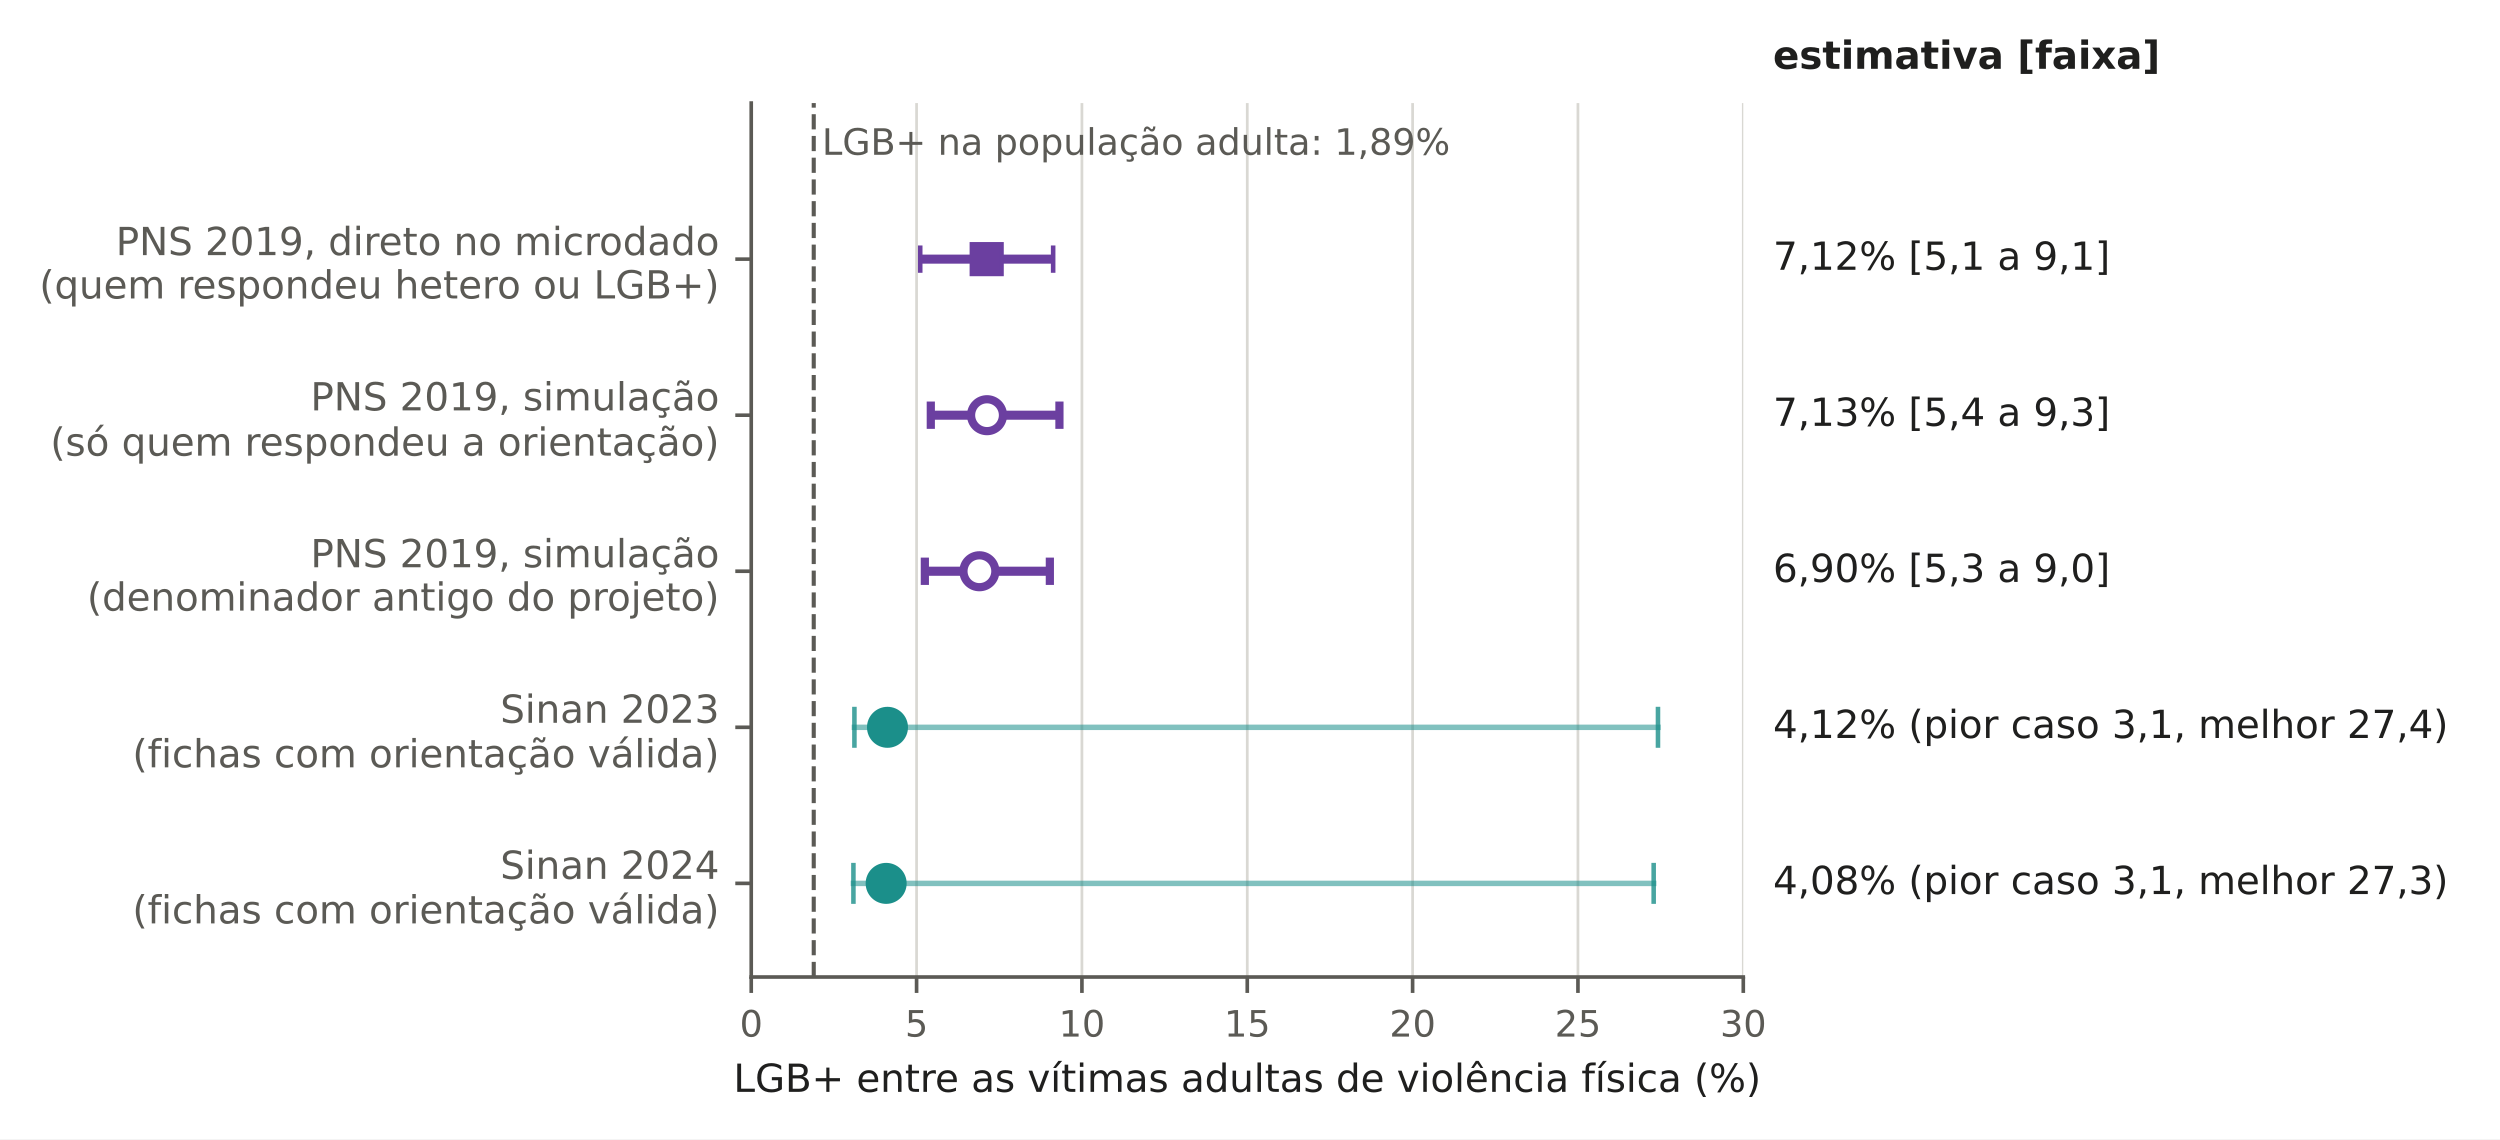
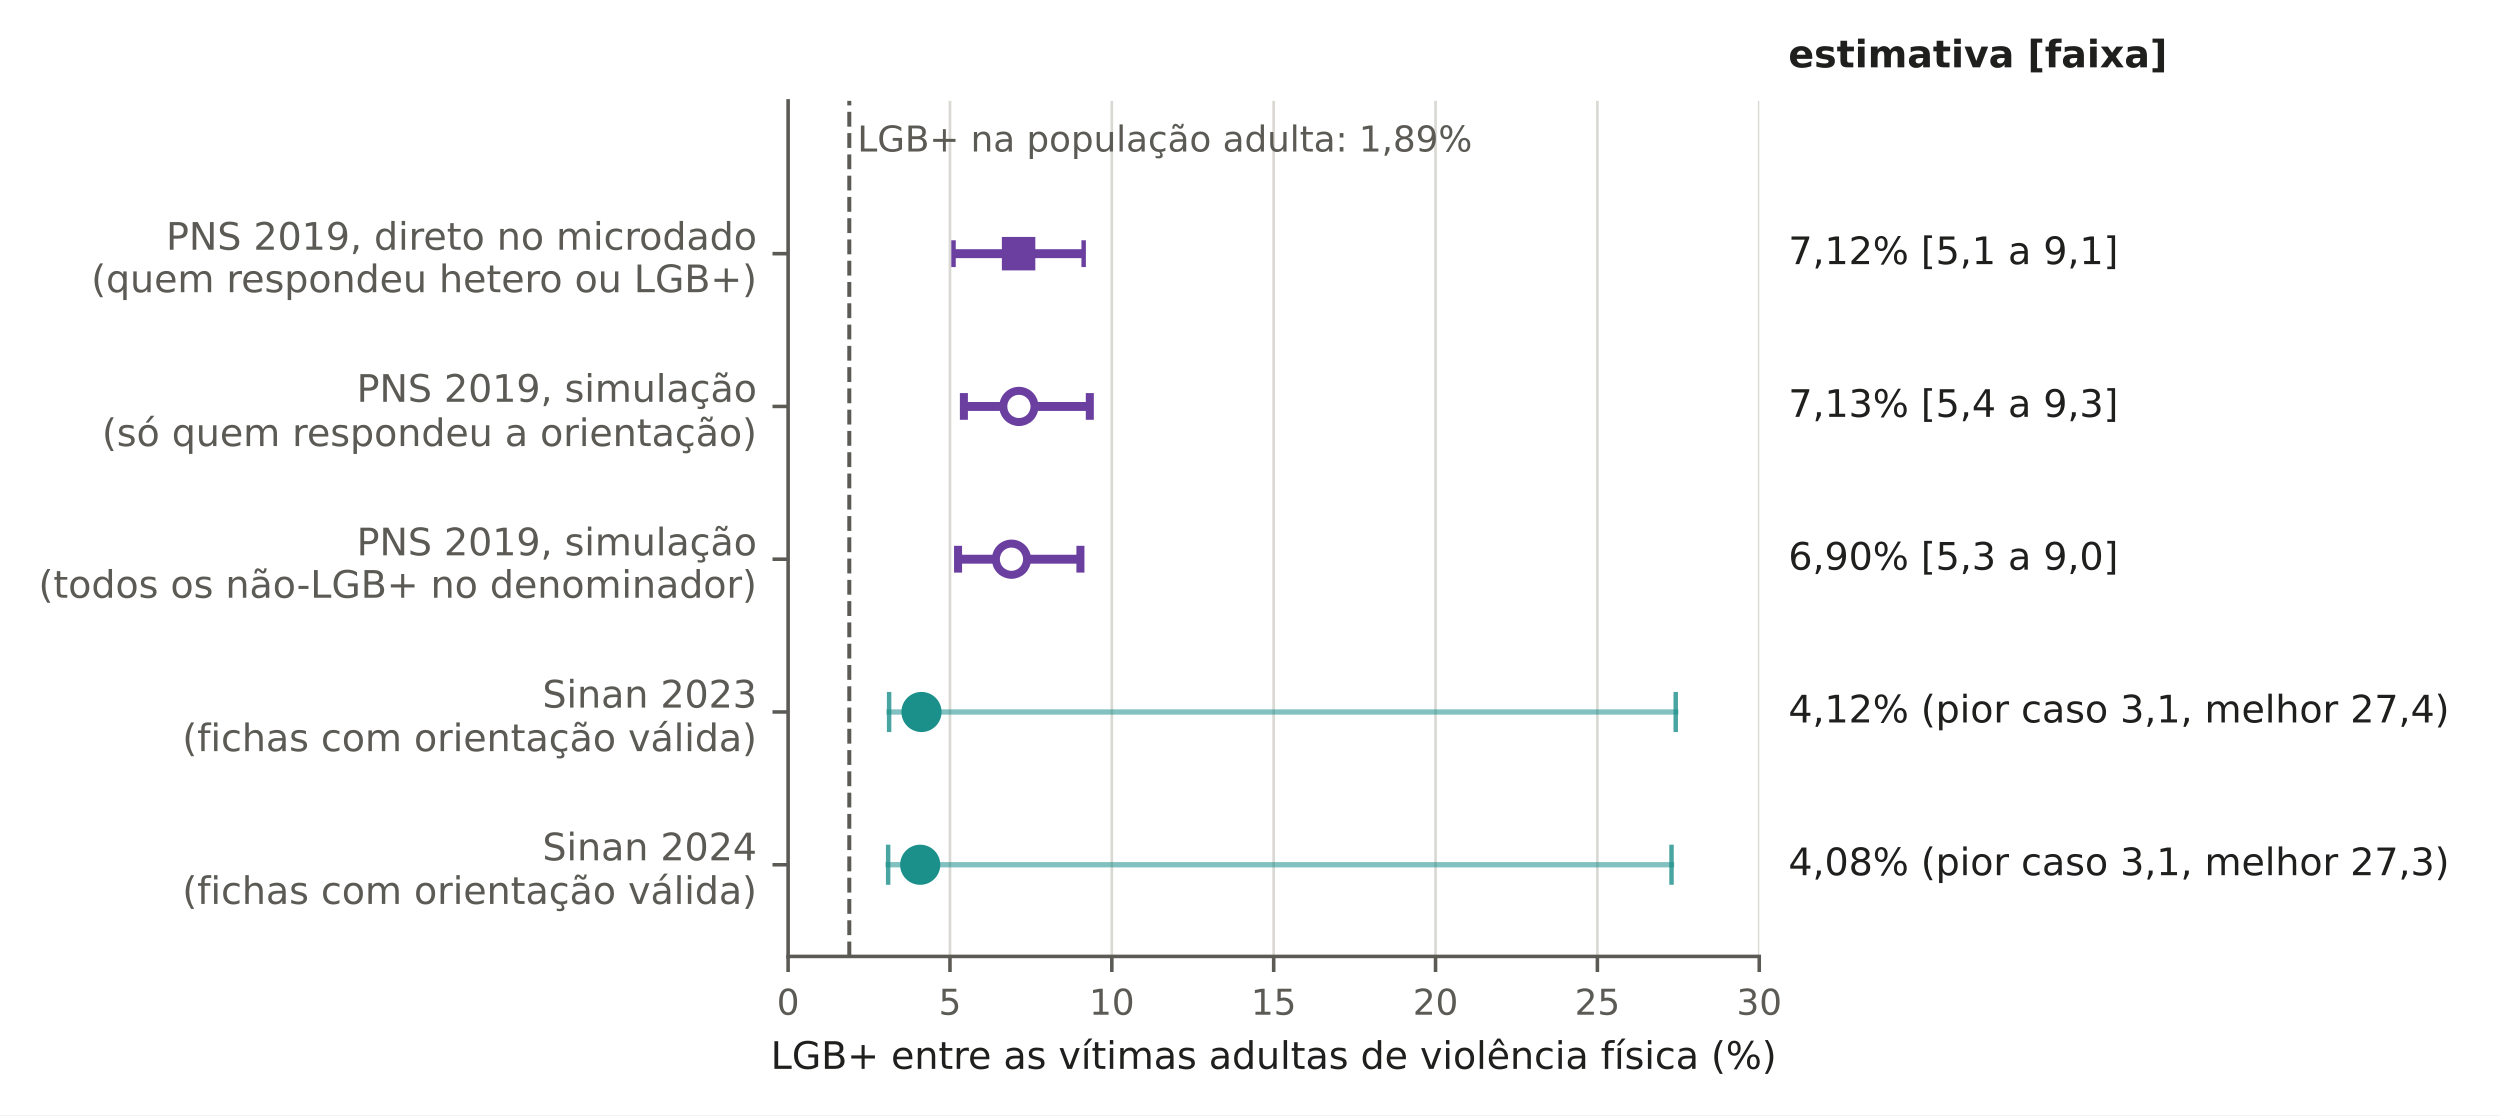
- <svg xmlns="http://www.w3.org/2000/svg" xmlns:xlink="http://www.w3.org/1999/xlink" width="548.683pt" height="250.038pt" viewBox="0 0 548.683 250.038" version="1.1">
+ <svg xmlns="http://www.w3.org/2000/svg" xmlns:xlink="http://www.w3.org/1999/xlink" width="560.5pt" height="250.038pt" viewBox="0 0 560.5 250.038" version="1.1">
  <defs>
    <style type="text/css">*{stroke-linejoin: round; stroke-linecap: butt}</style>
  </defs>
  <g id="figure_1">
    <g id="patch_1">
-       <path d="M 0 250.038  L 548.683 250.038  L 548.683 0  L 0 0  z " style="fill: #ffffff" />
+       <path d="M 0 250.038  L 560.5 250.038  L 560.5 0  L 0 0  z " style="fill: #ffffff" />
    </g>
    <g id="axes_1">
      <g id="patch_2">
-         <path d="M 164.877 214.429  L 382.605 214.429  L 382.605 22.621  L 164.877 22.621  z " style="fill: #ffffff" />
+         <path d="M 176.695 214.429  L 394.423 214.429  L 394.423 22.621  L 176.695 22.621  z " style="fill: #ffffff" />
      </g>
      <g id="matplotlib.axis_1">
        <g id="xtick_1">
          <g id="line2d_1">
-             <path d="M 164.877 214.429  L 164.877 22.621  " clip-path="url(#p51d4b45124)" style="fill: none; stroke: #d9d8d3; stroke-width: 0.6; stroke-linecap: square" />
+             <path d="M 176.695 214.429  L 176.695 22.621  " clip-path="url(#p79ec4f34c5)" style="fill: none; stroke: #d9d8d3; stroke-width: 0.6; stroke-linecap: square" />
          </g>
          <g id="line2d_2">
            <defs>
              <path id="m3df62e9e97" d="M 0 0  L 0 3.5  " style="stroke: #5b5a55; stroke-width: 0.8" />
            </defs>
            <g>
-               <use xlink:href="#m3df62e9e97" x="164.877" y="214.429" style="fill: #5b5a55; stroke: #5b5a55; stroke-width: 0.8" />
+               <use xlink:href="#m3df62e9e97" x="176.695" y="214.429" style="fill: #5b5a55; stroke: #5b5a55; stroke-width: 0.8" />
            </g>
          </g>
          <g id="text_1">
-             <text style="font-size: 8px; font-family: 'DejaVu Sans'; text-anchor: middle; fill: #5b5a55" x="164.877" y="227.507" transform="rotate(-0 164.8774 227.5074)">0</text>
+             <text style="font-size: 8px; font-family: 'DejaVu Sans'; text-anchor: middle; fill: #5b5a55" x="176.695" y="227.507" transform="rotate(-0 176.6951 227.5074)">0</text>
          </g>
        </g>
        <g id="xtick_2">
          <g id="line2d_3">
-             <path d="M 201.165 214.429  L 201.165 22.621  " clip-path="url(#p51d4b45124)" style="fill: none; stroke: #d9d8d3; stroke-width: 0.6; stroke-linecap: square" />
+             <path d="M 212.983 214.429  L 212.983 22.621  " clip-path="url(#p79ec4f34c5)" style="fill: none; stroke: #d9d8d3; stroke-width: 0.6; stroke-linecap: square" />
          </g>
          <g id="line2d_4">
            <g>
-               <use xlink:href="#m3df62e9e97" x="201.165" y="214.429" style="fill: #5b5a55; stroke: #5b5a55; stroke-width: 0.8" />
+               <use xlink:href="#m3df62e9e97" x="212.983" y="214.429" style="fill: #5b5a55; stroke: #5b5a55; stroke-width: 0.8" />
            </g>
          </g>
          <g id="text_2">
-             <text style="font-size: 8px; font-family: 'DejaVu Sans'; text-anchor: middle; fill: #5b5a55" x="201.165" y="227.507" transform="rotate(-0 201.1654 227.5074)">5</text>
+             <text style="font-size: 8px; font-family: 'DejaVu Sans'; text-anchor: middle; fill: #5b5a55" x="212.983" y="227.507" transform="rotate(-0 212.9831 227.5074)">5</text>
          </g>
        </g>
        <g id="xtick_3">
          <g id="line2d_5">
-             <path d="M 237.453 214.429  L 237.453 22.621  " clip-path="url(#p51d4b45124)" style="fill: none; stroke: #d9d8d3; stroke-width: 0.6; stroke-linecap: square" />
+             <path d="M 249.271 214.429  L 249.271 22.621  " clip-path="url(#p79ec4f34c5)" style="fill: none; stroke: #d9d8d3; stroke-width: 0.6; stroke-linecap: square" />
          </g>
          <g id="line2d_6">
            <g>
-               <use xlink:href="#m3df62e9e97" x="237.453" y="214.429" style="fill: #5b5a55; stroke: #5b5a55; stroke-width: 0.8" />
+               <use xlink:href="#m3df62e9e97" x="249.271" y="214.429" style="fill: #5b5a55; stroke: #5b5a55; stroke-width: 0.8" />
            </g>
          </g>
          <g id="text_3">
-             <text style="font-size: 8px; font-family: 'DejaVu Sans'; text-anchor: middle; fill: #5b5a55" x="237.453" y="227.507" transform="rotate(-0 237.4534 227.5074)">10</text>
+             <text style="font-size: 8px; font-family: 'DejaVu Sans'; text-anchor: middle; fill: #5b5a55" x="249.271" y="227.507" transform="rotate(-0 249.2711 227.5074)">10</text>
          </g>
        </g>
        <g id="xtick_4">
          <g id="line2d_7">
-             <path d="M 273.741 214.429  L 273.741 22.621  " clip-path="url(#p51d4b45124)" style="fill: none; stroke: #d9d8d3; stroke-width: 0.6; stroke-linecap: square" />
+             <path d="M 285.559 214.429  L 285.559 22.621  " clip-path="url(#p79ec4f34c5)" style="fill: none; stroke: #d9d8d3; stroke-width: 0.6; stroke-linecap: square" />
          </g>
          <g id="line2d_8">
            <g>
-               <use xlink:href="#m3df62e9e97" x="273.741" y="214.429" style="fill: #5b5a55; stroke: #5b5a55; stroke-width: 0.8" />
+               <use xlink:href="#m3df62e9e97" x="285.559" y="214.429" style="fill: #5b5a55; stroke: #5b5a55; stroke-width: 0.8" />
            </g>
          </g>
          <g id="text_4">
-             <text style="font-size: 8px; font-family: 'DejaVu Sans'; text-anchor: middle; fill: #5b5a55" x="273.741" y="227.507" transform="rotate(-0 273.7414 227.5074)">15</text>
+             <text style="font-size: 8px; font-family: 'DejaVu Sans'; text-anchor: middle; fill: #5b5a55" x="285.559" y="227.507" transform="rotate(-0 285.5591 227.5074)">15</text>
          </g>
        </g>
        <g id="xtick_5">
          <g id="line2d_9">
-             <path d="M 310.029 214.429  L 310.029 22.621  " clip-path="url(#p51d4b45124)" style="fill: none; stroke: #d9d8d3; stroke-width: 0.6; stroke-linecap: square" />
+             <path d="M 321.847 214.429  L 321.847 22.621  " clip-path="url(#p79ec4f34c5)" style="fill: none; stroke: #d9d8d3; stroke-width: 0.6; stroke-linecap: square" />
          </g>
          <g id="line2d_10">
            <g>
-               <use xlink:href="#m3df62e9e97" x="310.029" y="214.429" style="fill: #5b5a55; stroke: #5b5a55; stroke-width: 0.8" />
+               <use xlink:href="#m3df62e9e97" x="321.847" y="214.429" style="fill: #5b5a55; stroke: #5b5a55; stroke-width: 0.8" />
            </g>
          </g>
          <g id="text_5">
-             <text style="font-size: 8px; font-family: 'DejaVu Sans'; text-anchor: middle; fill: #5b5a55" x="310.029" y="227.507" transform="rotate(-0 310.0294 227.5074)">20</text>
+             <text style="font-size: 8px; font-family: 'DejaVu Sans'; text-anchor: middle; fill: #5b5a55" x="321.847" y="227.507" transform="rotate(-0 321.8471 227.5074)">20</text>
          </g>
        </g>
        <g id="xtick_6">
          <g id="line2d_11">
-             <path d="M 346.317 214.429  L 346.317 22.621  " clip-path="url(#p51d4b45124)" style="fill: none; stroke: #d9d8d3; stroke-width: 0.6; stroke-linecap: square" />
+             <path d="M 358.135 214.429  L 358.135 22.621  " clip-path="url(#p79ec4f34c5)" style="fill: none; stroke: #d9d8d3; stroke-width: 0.6; stroke-linecap: square" />
          </g>
          <g id="line2d_12">
            <g>
-               <use xlink:href="#m3df62e9e97" x="346.317" y="214.429" style="fill: #5b5a55; stroke: #5b5a55; stroke-width: 0.8" />
+               <use xlink:href="#m3df62e9e97" x="358.135" y="214.429" style="fill: #5b5a55; stroke: #5b5a55; stroke-width: 0.8" />
            </g>
          </g>
          <g id="text_6">
-             <text style="font-size: 8px; font-family: 'DejaVu Sans'; text-anchor: middle; fill: #5b5a55" x="346.317" y="227.507" transform="rotate(-0 346.3174 227.5074)">25</text>
+             <text style="font-size: 8px; font-family: 'DejaVu Sans'; text-anchor: middle; fill: #5b5a55" x="358.135" y="227.507" transform="rotate(-0 358.1351 227.5074)">25</text>
          </g>
        </g>
        <g id="xtick_7">
          <g id="line2d_13">
-             <path d="M 382.605 214.429  L 382.605 22.621  " clip-path="url(#p51d4b45124)" style="fill: none; stroke: #d9d8d3; stroke-width: 0.6; stroke-linecap: square" />
+             <path d="M 394.423 214.429  L 394.423 22.621  " clip-path="url(#p79ec4f34c5)" style="fill: none; stroke: #d9d8d3; stroke-width: 0.6; stroke-linecap: square" />
          </g>
          <g id="line2d_14">
            <g>
-               <use xlink:href="#m3df62e9e97" x="382.605" y="214.429" style="fill: #5b5a55; stroke: #5b5a55; stroke-width: 0.8" />
+               <use xlink:href="#m3df62e9e97" x="394.423" y="214.429" style="fill: #5b5a55; stroke: #5b5a55; stroke-width: 0.8" />
            </g>
          </g>
          <g id="text_7">
-             <text style="font-size: 8px; font-family: 'DejaVu Sans'; text-anchor: middle; fill: #5b5a55" x="382.605" y="227.507" transform="rotate(-0 382.6054 227.5074)">30</text>
+             <text style="font-size: 8px; font-family: 'DejaVu Sans'; text-anchor: middle; fill: #5b5a55" x="394.423" y="227.507" transform="rotate(-0 394.4231 227.5074)">30</text>
          </g>
        </g>
        <g id="text_8">
-           <text style="font-size: 8.5px; font-family: 'DejaVu Sans'; text-anchor: middle; fill: #1f1f1e" x="273.741" y="239.63" transform="rotate(-0 273.7414 239.6298)">LGB+ entre as vítimas adultas de violência física (%)</text>
+           <text style="font-size: 8.5px; font-family: 'DejaVu Sans'; text-anchor: middle; fill: #1f1f1e" x="285.559" y="239.63" transform="rotate(-0 285.5591 239.6298)">LGB+ entre as vítimas adultas de violência física (%)</text>
        </g>
      </g>
      <g id="matplotlib.axis_2">
        <g id="ytick_1">
          <g id="line2d_15">
            <defs>
              <path id="m8f0416909c" d="M 0 0  L -3.5 0  " style="stroke: #5b5a55; stroke-width: 0.8" />
            </defs>
            <g>
-               <use xlink:href="#m8f0416909c" x="164.877" y="56.872" style="fill: #5b5a55; stroke: #5b5a55; stroke-width: 0.8" />
+               <use xlink:href="#m8f0416909c" x="176.695" y="56.872" style="fill: #5b5a55; stroke: #5b5a55; stroke-width: 0.8" />
            </g>
          </g>
          <g id="text_9">
-             <text style="font-size: 8.5px; font-family: 'DejaVu Sans'; fill: #5b5a55" transform="translate(25.42484 55.98821)">PNS 2019, direto no microdado</text>
-             <text style="font-size: 8.5px; font-family: 'DejaVu Sans'; fill: #5b5a55" transform="translate(8.64 65.50635)">(quem respondeu hetero ou LGB+)</text>
+             <text style="font-size: 8.5px; font-family: 'DejaVu Sans'; fill: #5b5a55" transform="translate(37.2425 55.98821)">PNS 2019, direto no microdado</text>
+             <text style="font-size: 8.5px; font-family: 'DejaVu Sans'; fill: #5b5a55" transform="translate(20.45766 65.50635)">(quem respondeu hetero ou LGB+)</text>
          </g>
        </g>
        <g id="ytick_2">
          <g id="line2d_16">
            <g>
-               <use xlink:href="#m8f0416909c" x="164.877" y="91.124" style="fill: #5b5a55; stroke: #5b5a55; stroke-width: 0.8" />
+               <use xlink:href="#m8f0416909c" x="176.695" y="91.124" style="fill: #5b5a55; stroke: #5b5a55; stroke-width: 0.8" />
            </g>
          </g>
          <g id="text_10">
-             <text style="font-size: 8.5px; font-family: 'DejaVu Sans'; fill: #5b5a55" transform="translate(68.15063 90.07761)">PNS 2019, simulação</text>
-             <text style="font-size: 8.5px; font-family: 'DejaVu Sans'; fill: #5b5a55" transform="translate(11.05188 100.0037)">(só quem respondeu a orientação)</text>
+             <text style="font-size: 8.5px; font-family: 'DejaVu Sans'; fill: #5b5a55" transform="translate(79.96828 90.07761)">PNS 2019, simulação</text>
+             <text style="font-size: 8.5px; font-family: 'DejaVu Sans'; fill: #5b5a55" transform="translate(22.86953 100.0037)">(só quem respondeu a orientação)</text>
          </g>
        </g>
        <g id="ytick_3">
          <g id="line2d_17">
            <g>
-               <use xlink:href="#m8f0416909c" x="164.877" y="125.375" style="fill: #5b5a55; stroke: #5b5a55; stroke-width: 0.8" />
+               <use xlink:href="#m8f0416909c" x="176.695" y="125.375" style="fill: #5b5a55; stroke: #5b5a55; stroke-width: 0.8" />
            </g>
          </g>
          <g id="text_11">
-             <text style="font-size: 8.5px; font-family: 'DejaVu Sans'; fill: #5b5a55" transform="translate(68.15063 124.499)">PNS 2019, simulação</text>
-             <text style="font-size: 8.5px; font-family: 'DejaVu Sans'; fill: #5b5a55" transform="translate(19.08969 134.0172)">(denominador antigo do projeto)</text>
+             <text style="font-size: 8.5px; font-family: 'DejaVu Sans'; fill: #5b5a55" transform="translate(79.96828 124.499)">PNS 2019, simulação</text>
+             <text style="font-size: 8.5px; font-family: 'DejaVu Sans'; fill: #5b5a55" transform="translate(8.64 134.0172)">(todos os não-LGB+ no denominador)</text>
          </g>
        </g>
        <g id="ytick_4">
          <g id="line2d_18">
            <g>
-               <use xlink:href="#m8f0416909c" x="164.877" y="159.626" style="fill: #5b5a55; stroke: #5b5a55; stroke-width: 0.8" />
+               <use xlink:href="#m8f0416909c" x="176.695" y="159.626" style="fill: #5b5a55; stroke: #5b5a55; stroke-width: 0.8" />
            </g>
          </g>
          <g id="text_12">
-             <text style="font-size: 8.5px; font-family: 'DejaVu Sans'; fill: #5b5a55" transform="translate(109.8033 158.6369)">Sinan 2023</text>
-             <text style="font-size: 8.5px; font-family: 'DejaVu Sans'; fill: #5b5a55" transform="translate(29.06922 168.4085)">(fichas com orientação válida)</text>
+             <text style="font-size: 8.5px; font-family: 'DejaVu Sans'; fill: #5b5a55" transform="translate(121.6209 158.6369)">Sinan 2023</text>
+             <text style="font-size: 8.5px; font-family: 'DejaVu Sans'; fill: #5b5a55" transform="translate(40.88688 168.4085)">(fichas com orientação válida)</text>
          </g>
        </g>
        <g id="ytick_5">
          <g id="line2d_19">
            <g>
-               <use xlink:href="#m8f0416909c" x="164.877" y="193.878" style="fill: #5b5a55; stroke: #5b5a55; stroke-width: 0.8" />
+               <use xlink:href="#m8f0416909c" x="176.695" y="193.878" style="fill: #5b5a55; stroke: #5b5a55; stroke-width: 0.8" />
            </g>
          </g>
          <g id="text_13">
-             <text style="font-size: 8.5px; font-family: 'DejaVu Sans'; fill: #5b5a55" transform="translate(109.8033 192.8883)">Sinan 2024</text>
-             <text style="font-size: 8.5px; font-family: 'DejaVu Sans'; fill: #5b5a55" transform="translate(29.06922 202.6599)">(fichas com orientação válida)</text>
+             <text style="font-size: 8.5px; font-family: 'DejaVu Sans'; fill: #5b5a55" transform="translate(121.6209 192.8883)">Sinan 2024</text>
+             <text style="font-size: 8.5px; font-family: 'DejaVu Sans'; fill: #5b5a55" transform="translate(40.88688 202.6599)">(fichas com orientação válida)</text>
          </g>
        </g>
      </g>
      <g id="LineCollection_1">
-         <path d="M 201.964 56.872  L 231.139 56.872  " clip-path="url(#p51d4b45124)" style="fill: none; stroke: #6b3fa0; stroke-width: 2" />
+         <path d="M 213.781 56.872  L 242.957 56.872  " clip-path="url(#p79ec4f34c5)" style="fill: none; stroke: #6b3fa0; stroke-width: 2" />
      </g>
      <g id="line2d_20">
        <defs>
          <path id="mc80e61eff3" d="M 0 3  L 0 -3  " style="stroke: #6b3fa0" />
        </defs>
-         <g clip-path="url(#p51d4b45124)">
-           <use xlink:href="#mc80e61eff3" x="201.964" y="56.872" style="fill: #6b3fa0; stroke: #6b3fa0" />
+         <g clip-path="url(#p79ec4f34c5)">
+           <use xlink:href="#mc80e61eff3" x="213.781" y="56.872" style="fill: #6b3fa0; stroke: #6b3fa0" />
        </g>
      </g>
      <g id="line2d_21">
-         <g clip-path="url(#p51d4b45124)">
-           <use xlink:href="#mc80e61eff3" x="231.139" y="56.872" style="fill: #6b3fa0; stroke: #6b3fa0" />
+         <g clip-path="url(#p79ec4f34c5)">
+           <use xlink:href="#mc80e61eff3" x="242.957" y="56.872" style="fill: #6b3fa0; stroke: #6b3fa0" />
        </g>
      </g>
      <g id="LineCollection_2">
-         <path d="M 204.286 91.124  L 232.518 91.124  " clip-path="url(#p51d4b45124)" style="fill: none; stroke: #6b3fa0; stroke-width: 2" />
+         <path d="M 216.104 91.124  L 244.336 91.124  " clip-path="url(#p79ec4f34c5)" style="fill: none; stroke: #6b3fa0; stroke-width: 2" />
      </g>
      <g id="line2d_22">
        <defs>
          <path id="md2973887b5" d="M 0 3  L 0 -3  " style="stroke: #6b3fa0; stroke-width: 1.8" />
        </defs>
-         <g clip-path="url(#p51d4b45124)">
-           <use xlink:href="#md2973887b5" x="204.286" y="91.124" style="fill: #6b3fa0; stroke: #6b3fa0; stroke-width: 1.8" />
+         <g clip-path="url(#p79ec4f34c5)">
+           <use xlink:href="#md2973887b5" x="216.104" y="91.124" style="fill: #6b3fa0; stroke: #6b3fa0; stroke-width: 1.8" />
        </g>
      </g>
      <g id="line2d_23">
-         <g clip-path="url(#p51d4b45124)">
-           <use xlink:href="#md2973887b5" x="232.518" y="91.124" style="fill: #6b3fa0; stroke: #6b3fa0; stroke-width: 1.8" />
+         <g clip-path="url(#p79ec4f34c5)">
+           <use xlink:href="#md2973887b5" x="244.336" y="91.124" style="fill: #6b3fa0; stroke: #6b3fa0; stroke-width: 1.8" />
        </g>
      </g>
      <g id="LineCollection_3">
-         <path d="M 202.98 125.375  L 230.414 125.375  " clip-path="url(#p51d4b45124)" style="fill: none; stroke: #6b3fa0; stroke-width: 2" />
+         <path d="M 214.797 125.375  L 242.231 125.375  " clip-path="url(#p79ec4f34c5)" style="fill: none; stroke: #6b3fa0; stroke-width: 2" />
      </g>
      <g id="line2d_24">
-         <g clip-path="url(#p51d4b45124)">
-           <use xlink:href="#md2973887b5" x="202.98" y="125.375" style="fill: #6b3fa0; stroke: #6b3fa0; stroke-width: 1.8" />
+         <g clip-path="url(#p79ec4f34c5)">
+           <use xlink:href="#md2973887b5" x="214.797" y="125.375" style="fill: #6b3fa0; stroke: #6b3fa0; stroke-width: 1.8" />
        </g>
      </g>
      <g id="line2d_25">
-         <g clip-path="url(#p51d4b45124)">
-           <use xlink:href="#md2973887b5" x="230.414" y="125.375" style="fill: #6b3fa0; stroke: #6b3fa0; stroke-width: 1.8" />
+         <g clip-path="url(#p79ec4f34c5)">
+           <use xlink:href="#md2973887b5" x="242.231" y="125.375" style="fill: #6b3fa0; stroke: #6b3fa0; stroke-width: 1.8" />
        </g>
      </g>
      <g id="line2d_26">
-         <path d="M 187.521 159.626  L 363.881 159.626  " clip-path="url(#p51d4b45124)" style="fill: none; stroke: #1b8f8a; stroke-opacity: 0.55; stroke-width: 1.2; stroke-linecap: square" />
+         <path d="M 199.339 159.626  L 375.698 159.626  " clip-path="url(#p79ec4f34c5)" style="fill: none; stroke: #1b8f8a; stroke-opacity: 0.55; stroke-width: 1.2; stroke-linecap: square" />
      </g>
      <g id="line2d_27">
        <defs>
          <path id="m3913f828df" d="M 0 4.5  L 0 -4.5  " style="stroke: #1b8f8a; stroke-opacity: 0.8" />
        </defs>
-         <g clip-path="url(#p51d4b45124)">
-           <use xlink:href="#m3913f828df" x="187.521" y="159.626" style="fill: #1b8f8a; fill-opacity: 0.8; stroke: #1b8f8a; stroke-opacity: 0.8" />
-           <use xlink:href="#m3913f828df" x="363.881" y="159.626" style="fill: #1b8f8a; fill-opacity: 0.8; stroke: #1b8f8a; stroke-opacity: 0.8" />
+         <g clip-path="url(#p79ec4f34c5)">
+           <use xlink:href="#m3913f828df" x="199.339" y="159.626" style="fill: #1b8f8a; fill-opacity: 0.8; stroke: #1b8f8a; stroke-opacity: 0.8" />
+           <use xlink:href="#m3913f828df" x="375.698" y="159.626" style="fill: #1b8f8a; fill-opacity: 0.8; stroke: #1b8f8a; stroke-opacity: 0.8" />
        </g>
      </g>
      <g id="line2d_28">
-         <path d="M 187.303 193.878  L 362.937 193.878  " clip-path="url(#p51d4b45124)" style="fill: none; stroke: #1b8f8a; stroke-opacity: 0.55; stroke-width: 1.2; stroke-linecap: square" />
+         <path d="M 199.121 193.878  L 374.755 193.878  " clip-path="url(#p79ec4f34c5)" style="fill: none; stroke: #1b8f8a; stroke-opacity: 0.55; stroke-width: 1.2; stroke-linecap: square" />
      </g>
      <g id="line2d_29">
-         <g clip-path="url(#p51d4b45124)">
-           <use xlink:href="#m3913f828df" x="187.303" y="193.878" style="fill: #1b8f8a; fill-opacity: 0.8; stroke: #1b8f8a; stroke-opacity: 0.8" />
-           <use xlink:href="#m3913f828df" x="362.937" y="193.878" style="fill: #1b8f8a; fill-opacity: 0.8; stroke: #1b8f8a; stroke-opacity: 0.8" />
+         <g clip-path="url(#p79ec4f34c5)">
+           <use xlink:href="#m3913f828df" x="199.121" y="193.878" style="fill: #1b8f8a; fill-opacity: 0.8; stroke: #1b8f8a; stroke-opacity: 0.8" />
+           <use xlink:href="#m3913f828df" x="374.755" y="193.878" style="fill: #1b8f8a; fill-opacity: 0.8; stroke: #1b8f8a; stroke-opacity: 0.8" />
        </g>
      </g>
      <g id="line2d_30">
-         <path d="M 178.594 214.429  L 178.594 22.621  " clip-path="url(#p51d4b45124)" style="fill: none; stroke-dasharray: 3.33,1.44; stroke-dashoffset: 0; stroke: #5b5a55; stroke-width: 0.9" />
+         <path d="M 190.412 214.429  L 190.412 22.621  " clip-path="url(#p79ec4f34c5)" style="fill: none; stroke-dasharray: 3.33,1.44; stroke-dashoffset: 0; stroke: #5b5a55; stroke-width: 0.9" />
      </g>
      <g id="line2d_31">
        <defs>
          <path id="m52bdba5218" d="M -3.25 3.25  L 3.25 3.25  L 3.25 -3.25  L -3.25 -3.25  z " style="stroke: #6b3fa0; stroke-linejoin: miter" />
        </defs>
-         <g clip-path="url(#p51d4b45124)">
-           <use xlink:href="#m52bdba5218" x="216.552" y="56.872" style="fill: #6b3fa0; stroke: #6b3fa0; stroke-linejoin: miter" />
+         <g clip-path="url(#p79ec4f34c5)">
+           <use xlink:href="#m52bdba5218" x="228.369" y="56.872" style="fill: #6b3fa0; stroke: #6b3fa0; stroke-linejoin: miter" />
        </g>
      </g>
      <g id="line2d_32">
        <defs>
          <path id="ma8a91ac493" d="M 0 3.5  C 0.928 3.5 1.819 3.131 2.475 2.475  C 3.131 1.819 3.5 0.928 3.5 0  C 3.5 -0.928 3.131 -1.819 2.475 -2.475  C 1.819 -3.131 0.928 -3.5 0 -3.5  C -0.928 -3.5 -1.819 -3.131 -2.475 -2.475  C -3.131 -1.819 -3.5 -0.928 -3.5 0  C -3.5 0.928 -3.131 1.819 -2.475 2.475  C -1.819 3.131 -0.928 3.5 0 3.5  z " style="stroke: #6b3fa0; stroke-width: 1.8" />
        </defs>
-         <g clip-path="url(#p51d4b45124)">
-           <use xlink:href="#ma8a91ac493" x="216.624" y="91.124" style="fill: #ffffff; stroke: #6b3fa0; stroke-width: 1.8" />
+         <g clip-path="url(#p79ec4f34c5)">
+           <use xlink:href="#ma8a91ac493" x="228.442" y="91.124" style="fill: #ffffff; stroke: #6b3fa0; stroke-width: 1.8" />
        </g>
      </g>
      <g id="line2d_33">
-         <g clip-path="url(#p51d4b45124)">
-           <use xlink:href="#ma8a91ac493" x="214.955" y="125.375" style="fill: #ffffff; stroke: #6b3fa0; stroke-width: 1.8" />
+         <g clip-path="url(#p79ec4f34c5)">
+           <use xlink:href="#ma8a91ac493" x="226.773" y="125.375" style="fill: #ffffff; stroke: #6b3fa0; stroke-width: 1.8" />
        </g>
      </g>
      <g id="patch_3">
-         <path d="M 164.877 214.429  L 164.877 22.621  " style="fill: none; stroke: #5b5a55; stroke-width: 0.8; stroke-linejoin: miter; stroke-linecap: square" />
+         <path d="M 176.695 214.429  L 176.695 22.621  " style="fill: none; stroke: #5b5a55; stroke-width: 0.8; stroke-linejoin: miter; stroke-linecap: square" />
      </g>
      <g id="patch_4">
-         <path d="M 164.877 214.429  L 382.605 214.429  " style="fill: none; stroke: #5b5a55; stroke-width: 0.8; stroke-linejoin: miter; stroke-linecap: square" />
+         <path d="M 176.695 214.429  L 394.423 214.429  " style="fill: none; stroke: #5b5a55; stroke-width: 0.8; stroke-linejoin: miter; stroke-linecap: square" />
      </g>
      <g id="text_14">
-         <text style="font-size: 8.5px; font-family: 'DejaVu Sans'; text-anchor: start; fill: #1f1f1e" x="389.137" y="59.218" transform="rotate(-0 389.1373 59.21754)">7,12%  [5,1 a 9,1]</text>
+         <text style="font-size: 8.5px; font-family: 'DejaVu Sans'; text-anchor: start; fill: #1f1f1e" x="400.955" y="59.218" transform="rotate(-0 400.9549 59.21754)">7,12%  [5,1 a 9,1]</text>
      </g>
      <g id="text_15">
-         <text style="font-size: 8.5px; font-family: 'DejaVu Sans'; text-anchor: start; fill: #1f1f1e" x="389.137" y="93.469" transform="rotate(-0 389.1373 93.46897)">7,13%  [5,4 a 9,3]</text>
+         <text style="font-size: 8.5px; font-family: 'DejaVu Sans'; text-anchor: start; fill: #1f1f1e" x="400.955" y="93.469" transform="rotate(-0 400.9549 93.46897)">7,13%  [5,4 a 9,3]</text>
      </g>
      <g id="text_16">
-         <text style="font-size: 8.5px; font-family: 'DejaVu Sans'; text-anchor: start; fill: #1f1f1e" x="389.137" y="127.72" transform="rotate(-0 389.1373 127.7204)">6,90%  [5,3 a 9,0]</text>
+         <text style="font-size: 8.5px; font-family: 'DejaVu Sans'; text-anchor: start; fill: #1f1f1e" x="400.955" y="127.72" transform="rotate(-0 400.9549 127.7204)">6,90%  [5,3 a 9,0]</text>
      </g>
      <g id="line2d_34">
        <defs>
          <path id="me5ce852541" d="M 0 4  C 1.061 4 2.078 3.579 2.828 2.828  C 3.579 2.078 4 1.061 4 0  C 4 -1.061 3.579 -2.078 2.828 -2.828  C 2.078 -3.579 1.061 -4 0 -4  C -1.061 -4 -2.078 -3.579 -2.828 -2.828  C -3.579 -2.078 -4 -1.061 -4 0  C -4 1.061 -3.579 2.078 -2.828 2.828  C -2.078 3.579 -1.061 4 0 4  z " style="stroke: #1b8f8a" />
        </defs>
-         <g clip-path="url(#p51d4b45124)">
-           <use xlink:href="#me5ce852541" x="194.779" y="159.626" style="fill: #1b8f8a; stroke: #1b8f8a" />
+         <g clip-path="url(#p79ec4f34c5)">
+           <use xlink:href="#me5ce852541" x="206.596" y="159.626" style="fill: #1b8f8a; stroke: #1b8f8a" />
        </g>
      </g>
      <g id="text_17">
-         <text style="font-size: 8.5px; font-family: 'DejaVu Sans'; text-anchor: start; fill: #1f1f1e" x="389.137" y="161.972" transform="rotate(-0 389.1373 161.9718)">4,12%  (pior caso 3,1, melhor 27,4)</text>
+         <text style="font-size: 8.5px; font-family: 'DejaVu Sans'; text-anchor: start; fill: #1f1f1e" x="400.955" y="161.972" transform="rotate(-0 400.9549 161.9718)">4,12%  (pior caso 3,1, melhor 27,4)</text>
      </g>
      <g id="line2d_35">
-         <g clip-path="url(#p51d4b45124)">
-           <use xlink:href="#me5ce852541" x="194.488" y="193.878" style="fill: #1b8f8a; stroke: #1b8f8a" />
+         <g clip-path="url(#p79ec4f34c5)">
+           <use xlink:href="#me5ce852541" x="206.306" y="193.878" style="fill: #1b8f8a; stroke: #1b8f8a" />
        </g>
      </g>
      <g id="text_18">
-         <text style="font-size: 8.5px; font-family: 'DejaVu Sans'; text-anchor: start; fill: #1f1f1e" x="389.137" y="196.223" transform="rotate(-0 389.1373 196.2233)">4,08%  (pior caso 3,1, melhor 27,3)</text>
+         <text style="font-size: 8.5px; font-family: 'DejaVu Sans'; text-anchor: start; fill: #1f1f1e" x="400.955" y="196.223" transform="rotate(-0 400.9549 196.2233)">4,08%  (pior caso 3,1, melhor 27,3)</text>
      </g>
      <g id="text_19">
-         <text style="font-size: 8px; font-family: 'DejaVu Sans'; text-anchor: start; fill: #5b5a55" x="180.409" y="33.972" transform="rotate(-0 180.4087 33.97244)">LGB+ na população adulta: 1,89%</text>
+         <text style="font-size: 8px; font-family: 'DejaVu Sans'; text-anchor: start; fill: #5b5a55" x="192.226" y="33.972" transform="rotate(-0 192.2263 33.97244)">LGB+ na população adulta: 1,89%</text>
      </g>
      <g id="text_20">
-         <text style="font-weight: 700; font-size: 8.5px; font-family: 'DejaVu Sans'; text-anchor: start; fill: #1f1f1e" x="389.137" y="15.099" transform="rotate(-0 389.1373 15.09867)">estimativa [faixa]</text>
+         <text style="font-weight: 700; font-size: 8.5px; font-family: 'DejaVu Sans'; text-anchor: start; fill: #1f1f1e" x="400.955" y="15.099" transform="rotate(-0 400.9549 15.09867)">estimativa [faixa]</text>
      </g>
    </g>
  </g>
  <defs>
-     <clipPath id="p51d4b45124">
-       <rect x="164.877" y="22.621" width="217.728" height="191.808" />
+     <clipPath id="p79ec4f34c5">
+       <rect x="176.695" y="22.621" width="217.728" height="191.808" />
    </clipPath>
  </defs>
</svg>
